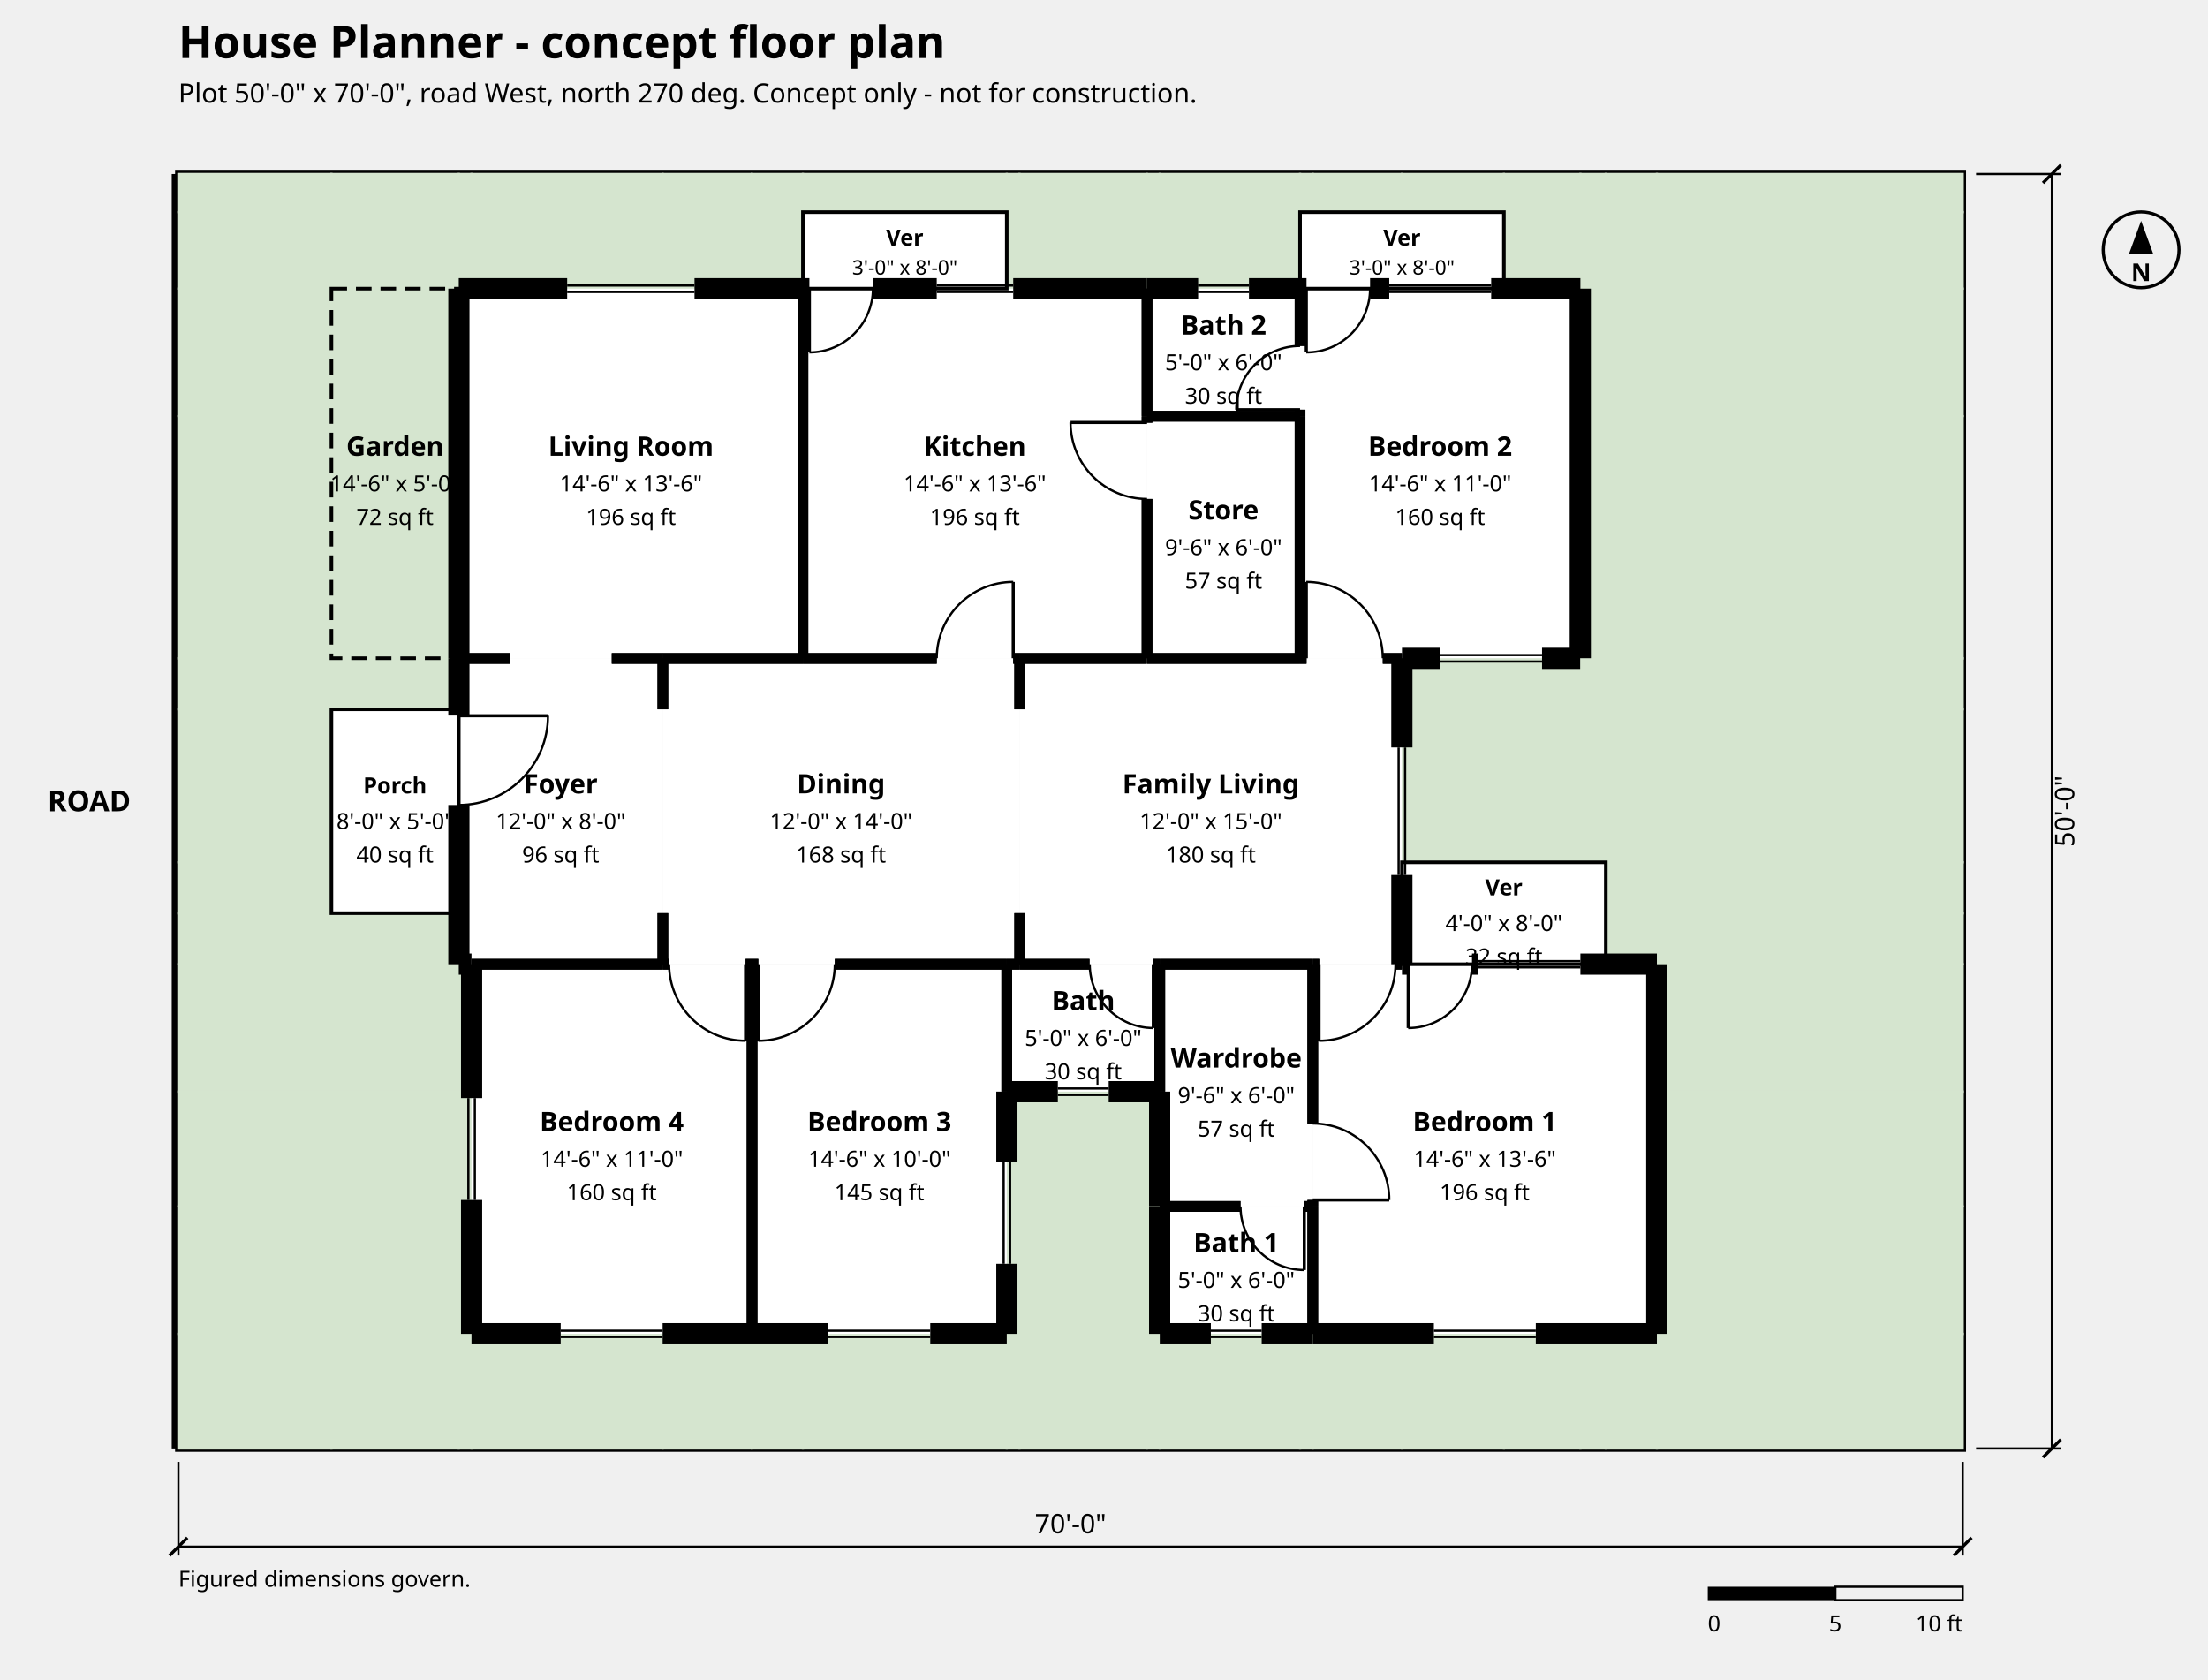
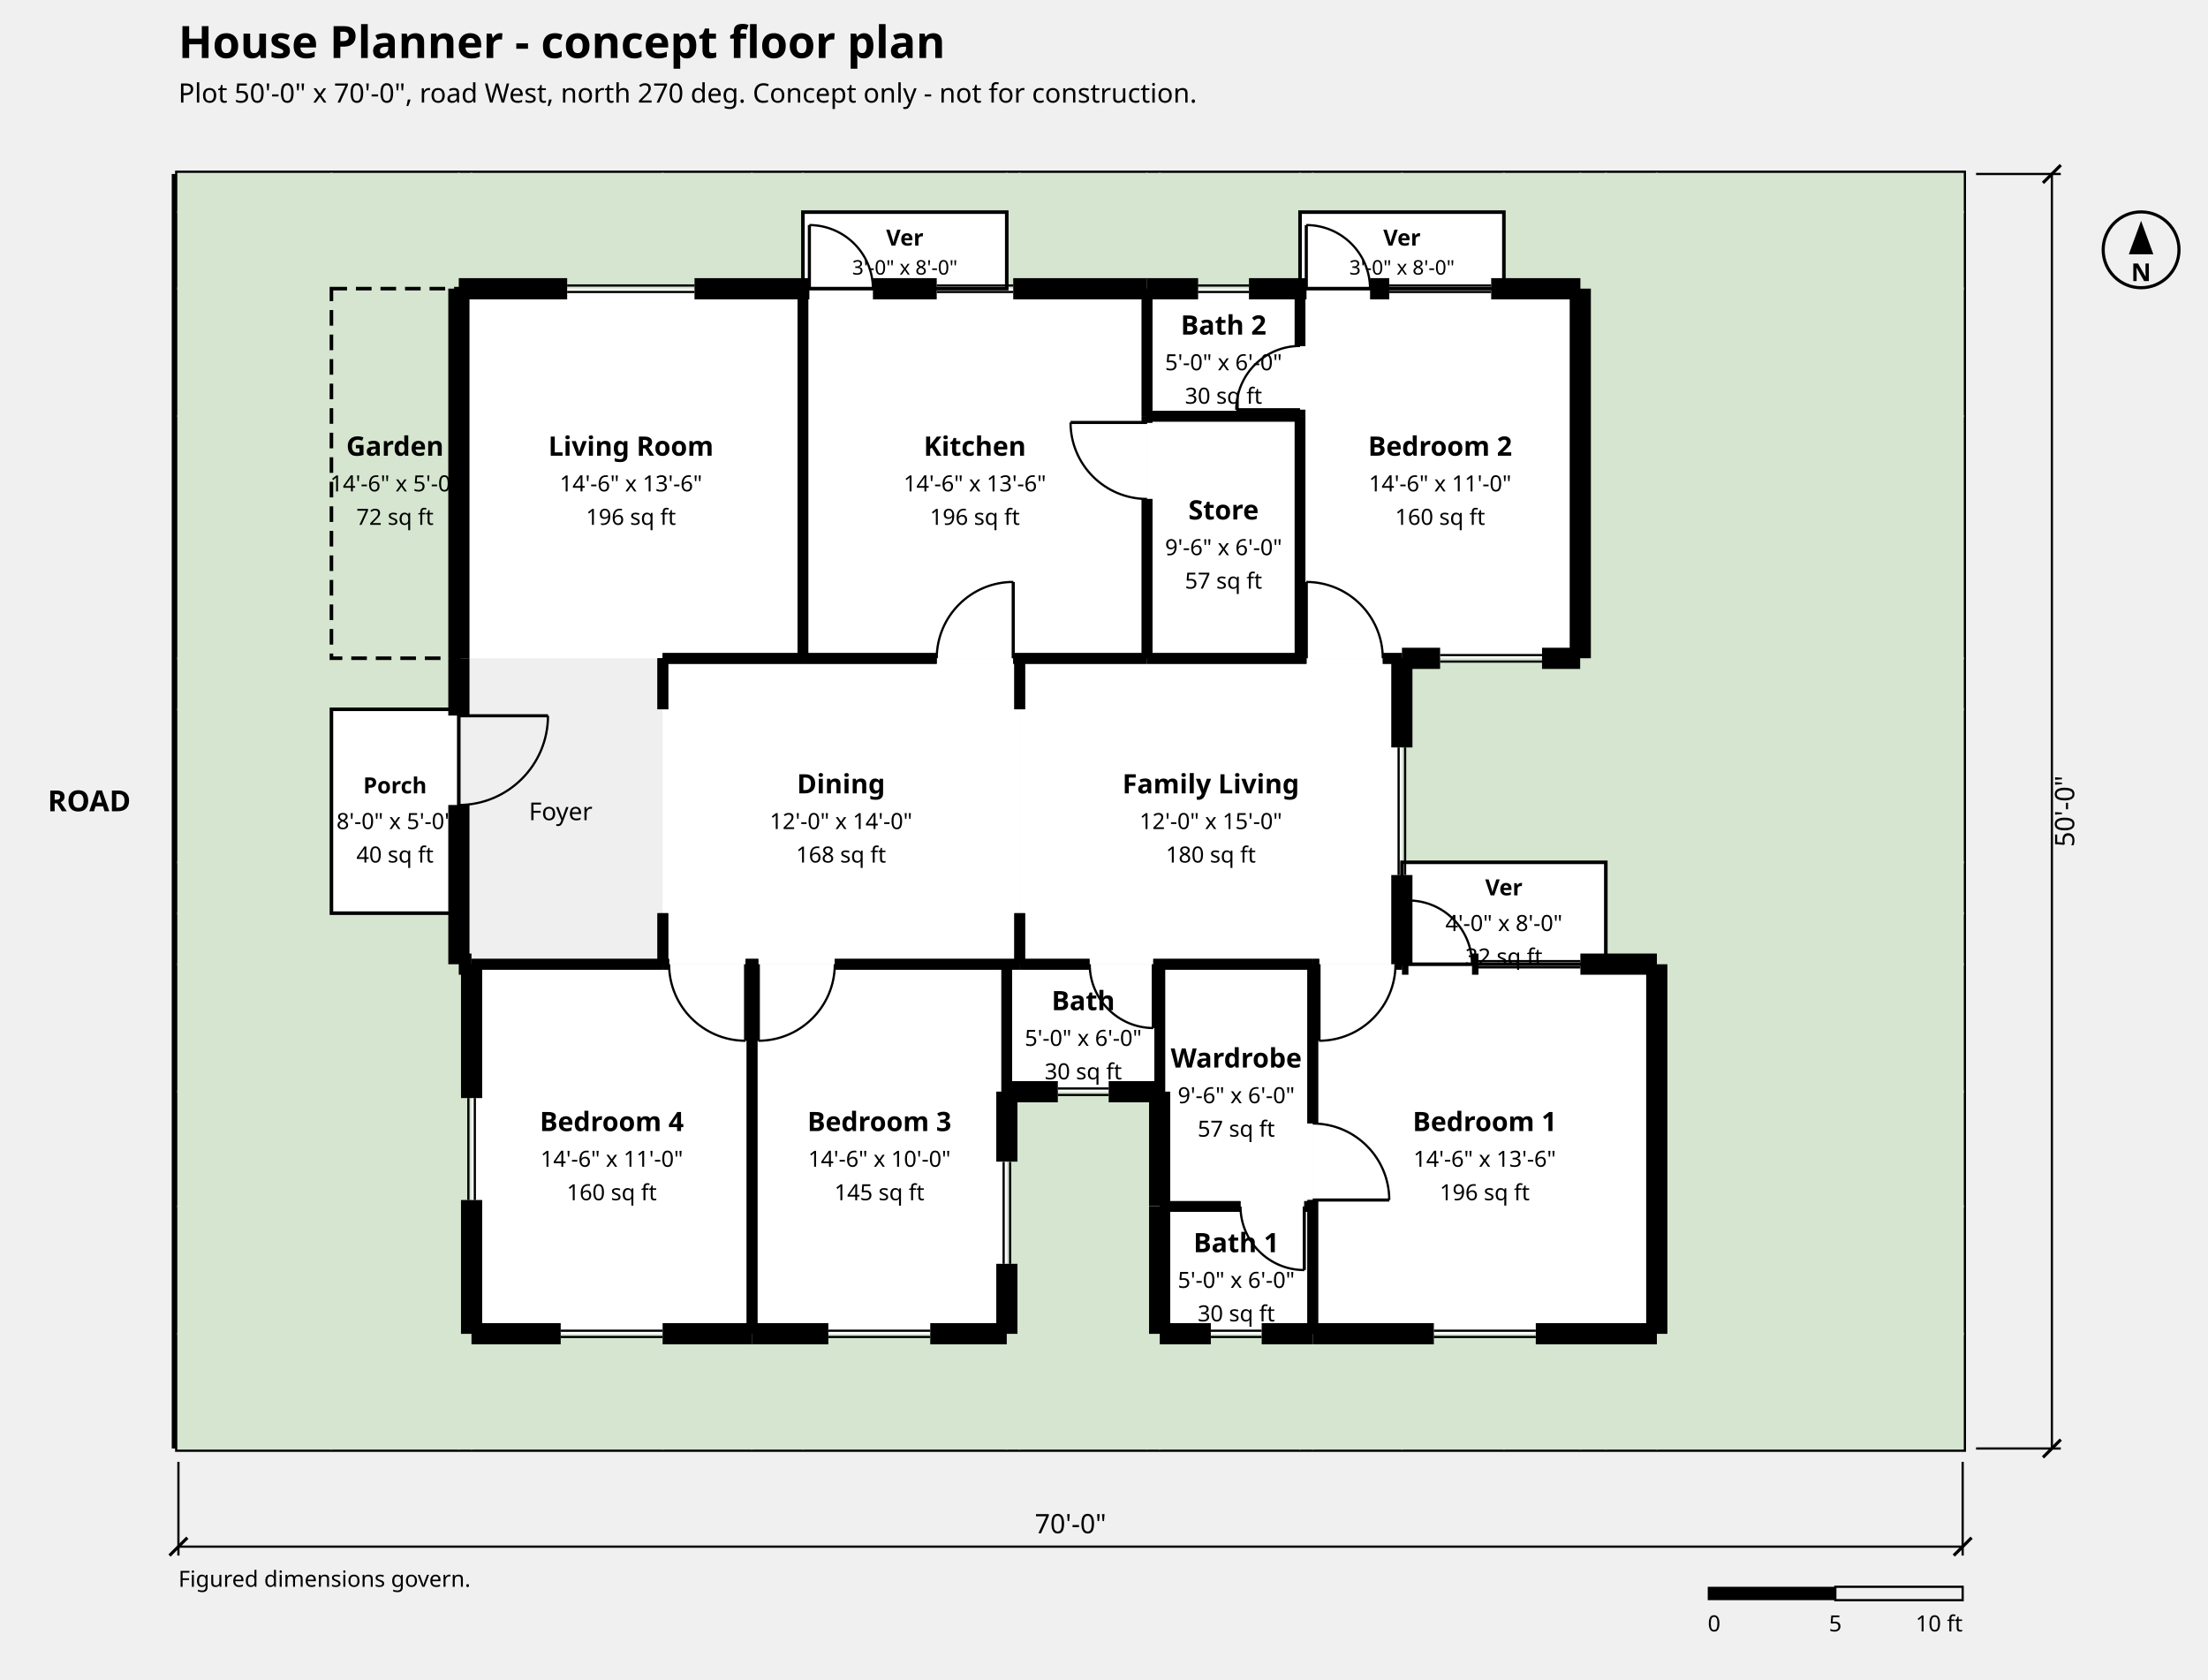
<svg xmlns="http://www.w3.org/2000/svg" viewBox="0 0 990 753" style="width:100%;height:auto;max-width:960px;background:#fff" font-family="sans-serif">
  <text x="80" y="26" font-size="20" font-weight="bold">House Planner - concept floor plan</text>
  <text x="80" y="46" font-size="12">Plot 50'-0" x 70'-0", road West, north 270 deg. Concept only - not for construction.</text>
  <rect x="80.0" y="78.0" width="800.0" height="571.4" fill="none" stroke="#000" stroke-width="3" />
  <rect x="148.6" y="95.1" width="685.7" height="537.1" fill="none" stroke="#000" stroke-width="1.2" stroke-dasharray="7 4" />
  <text x="152.6" y="109.1" font-size="10">setback line</text>
  <line x1="80.0" y1="78.0" x2="80.0" y2="649.4" stroke="#000" stroke-width="6" />
  <text x="40.0" y="363.7" font-size="13" font-weight="bold" text-anchor="middle">ROAD</text>
  <rect x="79.5" y="77.5" width="69.6" height="18.1" fill="#d5e5cf" stroke="none" />
  <rect x="148.1" y="77.5" width="58.1" height="18.1" fill="#d5e5cf" stroke="none" />
  <rect x="205.2" y="77.5" width="6.7" height="18.1" fill="#d5e5cf" stroke="none" />
  <rect x="210.9" y="77.5" width="86.7" height="18.1" fill="#d5e5cf" stroke="none" />
  <rect x="296.6" y="77.5" width="41.0" height="18.1" fill="#d5e5cf" stroke="none" />
  <rect x="336.6" y="77.5" width="23.9" height="18.1" fill="#d5e5cf" stroke="none" />
  <rect x="359.5" y="77.5" width="92.4" height="18.1" fill="#d5e5cf" stroke="none" />
  <rect x="450.9" y="77.5" width="6.7" height="18.1" fill="#d5e5cf" stroke="none" />
  <rect x="456.6" y="77.5" width="58.1" height="18.1" fill="#d5e5cf" stroke="none" />
  <rect x="513.8" y="77.5" width="6.7" height="18.1" fill="#d5e5cf" stroke="none" />
  <rect x="519.5" y="77.5" width="63.9" height="18.1" fill="#d5e5cf" stroke="none" />
  <rect x="582.4" y="77.5" width="6.7" height="18.1" fill="#d5e5cf" stroke="none" />
  <rect x="588.1" y="77.5" width="41.0" height="18.1" fill="#d5e5cf" stroke="none" />
  <rect x="628.1" y="77.5" width="46.7" height="18.1" fill="#d5e5cf" stroke="none" />
  <rect x="673.8" y="77.5" width="35.3" height="18.1" fill="#d5e5cf" stroke="none" />
  <rect x="708.1" y="77.5" width="12.4" height="18.1" fill="#d5e5cf" stroke="none" />
  <rect x="719.5" y="77.5" width="23.9" height="18.1" fill="#d5e5cf" stroke="none" />
  <rect x="742.4" y="77.5" width="138.1" height="18.1" fill="#d5e5cf" stroke="none" />
  <rect x="79.5" y="94.6" width="69.6" height="35.3" fill="#d5e5cf" stroke="none" />
  <rect x="148.1" y="94.6" width="58.1" height="35.3" fill="#d5e5cf" stroke="none" />
  <rect x="205.2" y="94.6" width="6.7" height="35.3" fill="#d5e5cf" stroke="none" />
  <rect x="210.9" y="94.6" width="86.7" height="35.3" fill="#d5e5cf" stroke="none" />
  <rect x="296.6" y="94.6" width="41.0" height="35.3" fill="#d5e5cf" stroke="none" />
  <rect x="336.6" y="94.6" width="23.9" height="35.3" fill="#d5e5cf" stroke="none" />
  <rect x="450.9" y="94.6" width="6.7" height="35.3" fill="#d5e5cf" stroke="none" />
  <rect x="456.6" y="94.6" width="58.1" height="35.3" fill="#d5e5cf" stroke="none" />
  <rect x="513.8" y="94.6" width="6.7" height="35.3" fill="#d5e5cf" stroke="none" />
  <rect x="519.5" y="94.6" width="63.9" height="35.3" fill="#d5e5cf" stroke="none" />
  <rect x="673.8" y="94.6" width="35.3" height="35.3" fill="#d5e5cf" stroke="none" />
  <rect x="708.1" y="94.6" width="12.4" height="35.3" fill="#d5e5cf" stroke="none" />
  <rect x="719.5" y="94.6" width="23.9" height="35.3" fill="#d5e5cf" stroke="none" />
  <rect x="742.4" y="94.6" width="138.1" height="35.3" fill="#d5e5cf" stroke="none" />
  <rect x="79.5" y="128.9" width="69.6" height="58.1" fill="#d5e5cf" stroke="none" />
  <rect x="708.1" y="128.9" width="12.4" height="58.1" fill="#d5e5cf" stroke="none" />
  <rect x="719.5" y="128.9" width="23.9" height="58.1" fill="#d5e5cf" stroke="none" />
  <rect x="742.4" y="128.9" width="138.1" height="58.1" fill="#d5e5cf" stroke="none" />
  <rect x="79.5" y="186.1" width="69.6" height="109.6" fill="#d5e5cf" stroke="none" />
  <rect x="708.1" y="186.1" width="12.4" height="109.6" fill="#d5e5cf" stroke="none" />
  <rect x="719.5" y="186.1" width="23.9" height="109.6" fill="#d5e5cf" stroke="none" />
  <rect x="742.4" y="186.1" width="138.1" height="109.6" fill="#d5e5cf" stroke="none" />
  <rect x="79.5" y="294.6" width="69.6" height="23.9" fill="#d5e5cf" stroke="none" />
  <rect x="148.1" y="294.6" width="58.1" height="23.9" fill="#d5e5cf" stroke="none" />
  <rect x="628.1" y="294.6" width="46.7" height="23.9" fill="#d5e5cf" stroke="none" />
  <rect x="673.8" y="294.6" width="35.3" height="23.9" fill="#d5e5cf" stroke="none" />
  <rect x="708.1" y="294.6" width="12.4" height="23.9" fill="#d5e5cf" stroke="none" />
  <rect x="719.5" y="294.6" width="23.9" height="23.9" fill="#d5e5cf" stroke="none" />
  <rect x="742.4" y="294.6" width="138.1" height="23.9" fill="#d5e5cf" stroke="none" />
  <rect x="79.5" y="317.5" width="69.6" height="69.6" fill="#d5e5cf" stroke="none" />
  <rect x="628.1" y="317.5" width="46.7" height="69.6" fill="#d5e5cf" stroke="none" />
  <rect x="673.8" y="317.5" width="35.3" height="69.6" fill="#d5e5cf" stroke="none" />
  <rect x="708.1" y="317.5" width="12.4" height="69.6" fill="#d5e5cf" stroke="none" />
  <rect x="719.5" y="317.5" width="23.9" height="69.6" fill="#d5e5cf" stroke="none" />
  <rect x="742.4" y="317.5" width="138.1" height="69.6" fill="#d5e5cf" stroke="none" />
  <rect x="79.5" y="386.1" width="69.6" height="23.9" fill="#d5e5cf" stroke="none" />
  <rect x="719.5" y="386.1" width="23.9" height="23.9" fill="#d5e5cf" stroke="none" />
  <rect x="742.4" y="386.1" width="138.1" height="23.9" fill="#d5e5cf" stroke="none" />
  <rect x="79.5" y="408.9" width="69.6" height="23.9" fill="#d5e5cf" stroke="none" />
  <rect x="148.1" y="408.9" width="58.1" height="23.9" fill="#d5e5cf" stroke="none" />
  <rect x="719.5" y="408.9" width="23.9" height="23.9" fill="#d5e5cf" stroke="none" />
  <rect x="742.4" y="408.9" width="138.1" height="23.9" fill="#d5e5cf" stroke="none" />
  <rect x="79.5" y="431.8" width="69.6" height="58.1" fill="#d5e5cf" stroke="none" />
  <rect x="148.1" y="431.8" width="58.1" height="58.1" fill="#d5e5cf" stroke="none" />
  <rect x="205.2" y="431.8" width="6.7" height="58.1" fill="#d5e5cf" stroke="none" />
  <rect x="742.4" y="431.8" width="138.1" height="58.1" fill="#d5e5cf" stroke="none" />
  <rect x="79.5" y="488.9" width="69.6" height="52.4" fill="#d5e5cf" stroke="none" />
  <rect x="148.1" y="488.9" width="58.1" height="52.4" fill="#d5e5cf" stroke="none" />
  <rect x="205.2" y="488.9" width="6.7" height="52.4" fill="#d5e5cf" stroke="none" />
  <rect x="450.9" y="488.9" width="6.7" height="52.4" fill="#d5e5cf" stroke="none" />
  <rect x="456.6" y="488.9" width="58.1" height="52.4" fill="#d5e5cf" stroke="none" />
  <rect x="513.8" y="488.9" width="6.7" height="52.4" fill="#d5e5cf" stroke="none" />
  <rect x="742.4" y="488.9" width="138.1" height="52.4" fill="#d5e5cf" stroke="none" />
  <rect x="79.5" y="540.4" width="69.6" height="58.1" fill="#d5e5cf" stroke="none" />
  <rect x="148.1" y="540.4" width="58.1" height="58.1" fill="#d5e5cf" stroke="none" />
  <rect x="205.2" y="540.4" width="6.7" height="58.1" fill="#d5e5cf" stroke="none" />
  <rect x="450.9" y="540.4" width="6.7" height="58.1" fill="#d5e5cf" stroke="none" />
  <rect x="456.6" y="540.4" width="58.1" height="58.1" fill="#d5e5cf" stroke="none" />
  <rect x="513.8" y="540.4" width="6.7" height="58.1" fill="#d5e5cf" stroke="none" />
  <rect x="742.4" y="540.4" width="138.1" height="58.1" fill="#d5e5cf" stroke="none" />
  <rect x="79.5" y="597.5" width="69.6" height="52.4" fill="#d5e5cf" stroke="none" />
  <rect x="148.1" y="597.5" width="58.1" height="52.4" fill="#d5e5cf" stroke="none" />
  <rect x="205.2" y="597.5" width="6.7" height="52.4" fill="#d5e5cf" stroke="none" />
  <rect x="210.9" y="597.5" width="86.7" height="52.4" fill="#d5e5cf" stroke="none" />
  <rect x="296.6" y="597.5" width="41.0" height="52.4" fill="#d5e5cf" stroke="none" />
  <rect x="336.6" y="597.5" width="23.9" height="52.4" fill="#d5e5cf" stroke="none" />
  <rect x="359.5" y="597.5" width="92.4" height="52.4" fill="#d5e5cf" stroke="none" />
  <rect x="450.9" y="597.5" width="6.7" height="52.4" fill="#d5e5cf" stroke="none" />
  <rect x="456.6" y="597.5" width="58.1" height="52.4" fill="#d5e5cf" stroke="none" />
  <rect x="513.8" y="597.5" width="6.7" height="52.4" fill="#d5e5cf" stroke="none" />
  <rect x="519.5" y="597.5" width="63.9" height="52.4" fill="#d5e5cf" stroke="none" />
  <rect x="582.4" y="597.5" width="6.7" height="52.4" fill="#d5e5cf" stroke="none" />
  <rect x="588.1" y="597.5" width="41.0" height="52.4" fill="#d5e5cf" stroke="none" />
  <rect x="628.1" y="597.5" width="46.7" height="52.4" fill="#d5e5cf" stroke="none" />
  <rect x="673.8" y="597.5" width="35.3" height="52.4" fill="#d5e5cf" stroke="none" />
  <rect x="708.1" y="597.5" width="12.4" height="52.4" fill="#d5e5cf" stroke="none" />
  <rect x="719.5" y="597.5" width="23.9" height="52.4" fill="#d5e5cf" stroke="none" />
  <rect x="742.4" y="597.5" width="138.1" height="52.4" fill="#d5e5cf" stroke="none" />
  <g>
-     <rect x="205.7" y="295.1" width="91.4" height="137.1" fill="#fff" stroke="none" />
-     <text x="251.4" y="355.7" font-size="12" font-weight="bold" text-anchor="middle">Foyer</text>
-     <text x="251.4" y="371.7" font-size="10" text-anchor="middle">12'-0" x 8'-0"</text>
-     <text x="251.4" y="386.7" font-size="10" text-anchor="middle">96 sq ft</text>
+     <rect x="205.7" y="295.1" width="91.4" height="137.1" fill="#efefef" stroke="none" />
+     <text x="251.4" y="367.7" font-size="11" text-anchor="middle">Foyer</text>
  </g>
  <g>
    <rect x="297.1" y="295.1" width="160.0" height="137.1" fill="#fff" stroke="none" />
    <text x="377.1" y="355.7" font-size="12" font-weight="bold" text-anchor="middle">Dining</text>
    <text x="377.1" y="371.7" font-size="10" text-anchor="middle">12'-0" x 14'-0"</text>
    <text x="377.1" y="386.7" font-size="10" text-anchor="middle">168 sq ft</text>
  </g>
  <g>
    <rect x="457.1" y="295.1" width="171.4" height="137.1" fill="#fff" stroke="none" />
    <text x="542.9" y="355.7" font-size="12" font-weight="bold" text-anchor="middle">Family Living</text>
    <text x="542.9" y="371.7" font-size="10" text-anchor="middle">12'-0" x 15'-0"</text>
    <text x="542.9" y="386.7" font-size="10" text-anchor="middle">180 sq ft</text>
  </g>
  <g>
    <rect x="582.9" y="129.4" width="125.7" height="165.7" fill="#fff" stroke="none" />
    <text x="645.7" y="204.3" font-size="12" font-weight="bold" text-anchor="middle">Bedroom 2</text>
    <text x="645.7" y="220.3" font-size="10" text-anchor="middle">14'-6" x 11'-0"</text>
    <text x="645.7" y="235.3" font-size="10" text-anchor="middle">160 sq ft</text>
  </g>
  <g>
    <rect x="514.3" y="129.4" width="68.6" height="57.1" fill="#fff" stroke="none" />
    <text x="548.6" y="150.0" font-size="12" font-weight="bold" text-anchor="middle">Bath 2</text>
    <text x="548.6" y="166.0" font-size="10" text-anchor="middle">5'-0" x 6'-0"</text>
    <text x="548.6" y="181.0" font-size="10" text-anchor="middle">30 sq ft</text>
  </g>
  <g>
    <rect x="514.3" y="186.6" width="68.6" height="108.6" fill="#fff" stroke="none" />
    <text x="548.6" y="232.9" font-size="12" font-weight="bold" text-anchor="middle">Store</text>
    <text x="548.6" y="248.9" font-size="10" text-anchor="middle">9'-6" x 6'-0"</text>
    <text x="548.6" y="263.9" font-size="10" text-anchor="middle">57 sq ft</text>
  </g>
  <g>
    <rect x="360.0" y="129.4" width="154.3" height="165.7" fill="#fff" stroke="none" />
    <text x="437.1" y="204.3" font-size="12" font-weight="bold" text-anchor="middle">Kitchen</text>
    <text x="437.1" y="220.3" font-size="10" text-anchor="middle">14'-6" x 13'-6"</text>
    <text x="437.1" y="235.3" font-size="10" text-anchor="middle">196 sq ft</text>
  </g>
  <g>
    <rect x="205.7" y="129.4" width="154.3" height="165.7" fill="#fff" stroke="none" />
    <text x="282.9" y="204.3" font-size="12" font-weight="bold" text-anchor="middle">Living Room</text>
    <text x="282.9" y="220.3" font-size="10" text-anchor="middle">14'-6" x 13'-6"</text>
    <text x="282.9" y="235.3" font-size="10" text-anchor="middle">196 sq ft</text>
  </g>
  <g>
    <rect x="588.6" y="432.3" width="154.3" height="165.7" fill="#fff" stroke="none" />
    <text x="665.7" y="507.1" font-size="12" font-weight="bold" text-anchor="middle">Bedroom 1</text>
    <text x="665.7" y="523.1" font-size="10" text-anchor="middle">14'-6" x 13'-6"</text>
    <text x="665.7" y="538.1" font-size="10" text-anchor="middle">196 sq ft</text>
  </g>
  <g>
    <rect x="520.0" y="540.9" width="68.6" height="57.1" fill="#fff" stroke="none" />
    <text x="554.3" y="561.4" font-size="12" font-weight="bold" text-anchor="middle">Bath 1</text>
    <text x="554.3" y="577.4" font-size="10" text-anchor="middle">5'-0" x 6'-0"</text>
    <text x="554.3" y="592.4" font-size="10" text-anchor="middle">30 sq ft</text>
  </g>
  <g>
    <rect x="520.0" y="432.3" width="68.6" height="108.6" fill="#fff" stroke="none" />
    <text x="554.3" y="478.6" font-size="12" font-weight="bold" text-anchor="middle">Wardrobe</text>
    <text x="554.3" y="494.6" font-size="10" text-anchor="middle">9'-6" x 6'-0"</text>
    <text x="554.3" y="509.6" font-size="10" text-anchor="middle">57 sq ft</text>
  </g>
  <g>
    <rect x="451.4" y="432.3" width="68.6" height="57.1" fill="#fff" stroke="none" />
    <text x="485.7" y="452.9" font-size="12" font-weight="bold" text-anchor="middle">Bath</text>
    <text x="485.7" y="468.9" font-size="10" text-anchor="middle">5'-0" x 6'-0"</text>
    <text x="485.7" y="483.9" font-size="10" text-anchor="middle">30 sq ft</text>
  </g>
  <g>
    <rect x="337.1" y="432.3" width="114.3" height="165.7" fill="#fff" stroke="none" />
    <text x="394.3" y="507.1" font-size="12" font-weight="bold" text-anchor="middle">Bedroom 3</text>
    <text x="394.3" y="523.1" font-size="10" text-anchor="middle">14'-6" x 10'-0"</text>
    <text x="394.3" y="538.1" font-size="10" text-anchor="middle">145 sq ft</text>
  </g>
  <g>
    <rect x="211.4" y="432.3" width="125.7" height="165.7" fill="#fff" stroke="none" />
    <text x="274.3" y="507.1" font-size="12" font-weight="bold" text-anchor="middle">Bedroom 4</text>
    <text x="274.3" y="523.1" font-size="10" text-anchor="middle">14'-6" x 11'-0"</text>
    <text x="274.3" y="538.1" font-size="10" text-anchor="middle">160 sq ft</text>
  </g>
  <g>
    <rect x="148.6" y="129.4" width="57.1" height="165.7" fill="#d5e5cf" stroke="#000" stroke-width="1.6" stroke-dasharray="7 4" />
    <text x="177.1" y="204.3" font-size="12" font-weight="bold" text-anchor="middle">Garden</text>
    <text x="177.1" y="220.3" font-size="10" text-anchor="middle">14'-6" x 5'-0"</text>
    <text x="177.1" y="235.3" font-size="10" text-anchor="middle">72 sq ft</text>
  </g>
  <g>
    <rect x="148.6" y="318.0" width="57.1" height="91.4" fill="#fff" stroke="#000" stroke-width="1.6" />
    <text x="177.1" y="355.7" font-size="10" font-weight="bold" text-anchor="middle">Porch</text>
    <text x="177.1" y="371.7" font-size="10" text-anchor="middle">8'-0" x 5'-0"</text>
    <text x="177.1" y="386.7" font-size="10" text-anchor="middle">40 sq ft</text>
  </g>
  <g>
    <rect x="582.9" y="95.1" width="91.4" height="34.3" fill="#fff" stroke="#000" stroke-width="1.6" />
    <text x="628.6" y="110.1" font-size="10" font-weight="bold" text-anchor="middle">Ver</text>
    <text x="628.6" y="123.1" font-size="9" text-anchor="middle">3'-0" x 8'-0"</text>
  </g>
  <g>
    <rect x="628.6" y="386.6" width="91.4" height="45.7" fill="#fff" stroke="#000" stroke-width="1.6" />
    <text x="674.3" y="401.4" font-size="10" font-weight="bold" text-anchor="middle">Ver</text>
    <text x="674.3" y="417.4" font-size="10" text-anchor="middle">4'-0" x 8'-0"</text>
    <text x="674.3" y="432.4" font-size="10" text-anchor="middle">32 sq ft</text>
  </g>
  <g>
    <rect x="360.0" y="95.1" width="91.4" height="34.3" fill="#fff" stroke="#000" stroke-width="1.6" />
    <text x="405.7" y="110.1" font-size="10" font-weight="bold" text-anchor="middle">Ver</text>
    <text x="405.7" y="123.1" font-size="9" text-anchor="middle">3'-0" x 8'-0"</text>
  </g>
  <rect x="294.8" y="295.1" width="4.8" height="22.9" fill="#000" stroke="none" />
  <rect x="294.8" y="409.4" width="4.8" height="22.9" fill="#000" stroke="none" />
  <rect x="201.0" y="295.1" width="9.5" height="25.7" fill="#000" stroke="none" />
  <rect x="201.0" y="360.9" width="9.5" height="71.4" fill="#000" stroke="none" />
  <rect x="205.7" y="427.5" width="5.7" height="9.5" fill="#000" stroke="none" />
  <rect x="211.4" y="429.9" width="85.7" height="4.8" fill="#000" stroke="none" />
-   <rect x="205.7" y="292.8" width="22.9" height="4.8" fill="#000" stroke="none" />
-   <rect x="274.3" y="292.8" width="22.9" height="4.8" fill="#000" stroke="none" />
  <rect x="454.8" y="295.1" width="4.8" height="22.9" fill="#000" stroke="none" />
  <rect x="454.8" y="409.4" width="4.8" height="22.9" fill="#000" stroke="none" />
  <rect x="294.8" y="295.1" width="4.8" height="22.9" fill="#000" stroke="none" />
  <rect x="294.8" y="409.4" width="4.8" height="22.9" fill="#000" stroke="none" />
  <rect x="451.4" y="429.9" width="5.7" height="4.8" fill="#000" stroke="none" />
  <rect x="337.1" y="429.9" width="2.9" height="4.8" fill="#000" stroke="none" />
  <rect x="374.3" y="429.9" width="77.1" height="4.8" fill="#000" stroke="none" />
  <rect x="297.1" y="429.9" width="2.9" height="4.8" fill="#000" stroke="none" />
  <rect x="334.3" y="429.9" width="2.9" height="4.8" fill="#000" stroke="none" />
  <rect x="360.0" y="292.8" width="60.0" height="4.8" fill="#000" stroke="none" />
  <rect x="454.3" y="292.8" width="2.9" height="4.8" fill="#000" stroke="none" />
  <rect x="297.1" y="292.8" width="62.9" height="4.8" fill="#000" stroke="none" />
  <rect x="623.8" y="295.1" width="9.5" height="40.0" fill="#000" stroke="none" />
  <rect x="623.8" y="392.3" width="9.5" height="40.0" fill="#000" stroke="none" />
  <rect x="454.8" y="295.1" width="4.8" height="22.9" fill="#000" stroke="none" />
  <rect x="454.8" y="409.4" width="4.8" height="22.9" fill="#000" stroke="none" />
  <rect x="588.6" y="429.9" width="2.9" height="4.8" fill="#000" stroke="none" />
  <rect x="625.7" y="429.9" width="2.9" height="4.8" fill="#000" stroke="none" />
  <rect x="520.0" y="429.9" width="68.6" height="4.8" fill="#000" stroke="none" />
  <rect x="457.1" y="429.9" width="31.4" height="4.8" fill="#000" stroke="none" />
  <rect x="517.1" y="429.9" width="2.9" height="4.8" fill="#000" stroke="none" />
  <rect x="582.9" y="292.8" width="2.9" height="4.8" fill="#000" stroke="none" />
  <rect x="620.0" y="292.8" width="8.6" height="4.8" fill="#000" stroke="none" />
  <rect x="514.3" y="292.8" width="68.6" height="4.8" fill="#000" stroke="none" />
  <rect x="457.1" y="292.8" width="57.1" height="4.8" fill="#000" stroke="none" />
  <rect x="703.8" y="129.4" width="9.5" height="165.7" fill="#000" stroke="none" />
  <rect x="580.5" y="129.4" width="4.8" height="25.7" fill="#000" stroke="none" />
  <rect x="580.5" y="183.7" width="4.8" height="2.9" fill="#000" stroke="none" />
  <rect x="580.5" y="186.6" width="4.8" height="108.6" fill="#000" stroke="none" />
  <rect x="628.6" y="290.4" width="17.1" height="9.5" fill="#000" stroke="none" />
  <rect x="691.4" y="290.4" width="17.1" height="9.5" fill="#000" stroke="none" />
  <rect x="582.9" y="292.8" width="2.9" height="4.8" fill="#000" stroke="none" />
  <rect x="620.0" y="292.8" width="8.6" height="4.8" fill="#000" stroke="none" />
  <rect x="582.9" y="124.7" width="2.9" height="9.5" fill="#000" stroke="none" />
  <rect x="614.3" y="124.7" width="8.6" height="9.5" fill="#000" stroke="none" />
  <rect x="668.6" y="124.7" width="40.0" height="9.5" fill="#000" stroke="none" />
  <rect x="580.5" y="129.4" width="4.8" height="25.7" fill="#000" stroke="none" />
  <rect x="580.5" y="183.7" width="4.8" height="2.9" fill="#000" stroke="none" />
  <rect x="511.9" y="129.4" width="4.8" height="57.1" fill="#000" stroke="none" />
  <rect x="514.3" y="184.2" width="68.6" height="4.8" fill="#000" stroke="none" />
  <rect x="514.3" y="124.7" width="22.9" height="9.5" fill="#000" stroke="none" />
  <rect x="560.0" y="124.7" width="22.9" height="9.5" fill="#000" stroke="none" />
  <rect x="580.5" y="186.6" width="4.8" height="108.6" fill="#000" stroke="none" />
  <rect x="511.9" y="186.6" width="4.8" height="2.9" fill="#000" stroke="none" />
  <rect x="511.9" y="223.7" width="4.8" height="71.4" fill="#000" stroke="none" />
  <rect x="514.3" y="292.8" width="68.6" height="4.8" fill="#000" stroke="none" />
  <rect x="514.3" y="184.2" width="68.6" height="4.8" fill="#000" stroke="none" />
  <rect x="511.9" y="129.4" width="4.8" height="57.1" fill="#000" stroke="none" />
  <rect x="511.9" y="186.6" width="4.8" height="2.9" fill="#000" stroke="none" />
  <rect x="511.9" y="223.7" width="4.8" height="71.4" fill="#000" stroke="none" />
  <rect x="357.6" y="129.4" width="4.8" height="165.7" fill="#000" stroke="none" />
  <rect x="360.0" y="292.8" width="60.0" height="4.8" fill="#000" stroke="none" />
  <rect x="454.3" y="292.8" width="2.9" height="4.8" fill="#000" stroke="none" />
  <rect x="457.1" y="292.8" width="57.1" height="4.8" fill="#000" stroke="none" />
  <rect x="360.0" y="124.7" width="2.9" height="9.5" fill="#000" stroke="none" />
  <rect x="391.4" y="124.7" width="28.6" height="9.5" fill="#000" stroke="none" />
  <rect x="454.3" y="124.7" width="60.0" height="9.5" fill="#000" stroke="none" />
  <rect x="357.6" y="129.4" width="4.8" height="165.7" fill="#000" stroke="none" />
  <rect x="201.0" y="129.4" width="9.5" height="165.7" fill="#000" stroke="none" />
  <rect x="297.1" y="292.8" width="62.9" height="4.8" fill="#000" stroke="none" />
-   <rect x="205.7" y="292.8" width="22.9" height="4.8" fill="#000" stroke="none" />
-   <rect x="274.3" y="292.8" width="22.9" height="4.8" fill="#000" stroke="none" />
  <rect x="205.7" y="124.7" width="48.6" height="9.5" fill="#000" stroke="none" />
  <rect x="311.4" y="124.7" width="48.6" height="9.5" fill="#000" stroke="none" />
  <rect x="738.1" y="432.3" width="9.5" height="165.7" fill="#000" stroke="none" />
  <rect x="586.2" y="540.9" width="4.8" height="57.1" fill="#000" stroke="none" />
  <rect x="586.2" y="432.3" width="4.8" height="71.4" fill="#000" stroke="none" />
  <rect x="586.2" y="538.0" width="4.8" height="2.9" fill="#000" stroke="none" />
  <rect x="588.6" y="593.2" width="54.3" height="9.5" fill="#000" stroke="none" />
  <rect x="688.6" y="593.2" width="54.3" height="9.5" fill="#000" stroke="none" />
  <rect x="628.6" y="427.5" width="2.9" height="9.5" fill="#000" stroke="none" />
  <rect x="660.0" y="427.5" width="2.9" height="9.5" fill="#000" stroke="none" />
  <rect x="708.6" y="427.5" width="34.3" height="9.5" fill="#000" stroke="none" />
  <rect x="588.6" y="429.9" width="2.9" height="4.8" fill="#000" stroke="none" />
  <rect x="625.7" y="429.9" width="2.9" height="4.8" fill="#000" stroke="none" />
  <rect x="586.2" y="540.9" width="4.8" height="57.1" fill="#000" stroke="none" />
  <rect x="515.2" y="540.9" width="9.5" height="57.1" fill="#000" stroke="none" />
  <rect x="520.0" y="593.2" width="22.9" height="9.5" fill="#000" stroke="none" />
  <rect x="565.7" y="593.2" width="22.9" height="9.5" fill="#000" stroke="none" />
  <rect x="520.0" y="538.5" width="36.2" height="4.8" fill="#000" stroke="none" />
  <rect x="584.8" y="538.5" width="3.8" height="4.8" fill="#000" stroke="none" />
  <rect x="586.2" y="432.3" width="4.8" height="71.4" fill="#000" stroke="none" />
  <rect x="586.2" y="538.0" width="4.8" height="2.9" fill="#000" stroke="none" />
  <rect x="515.2" y="489.4" width="9.5" height="51.4" fill="#000" stroke="none" />
  <rect x="517.6" y="432.3" width="4.8" height="57.1" fill="#000" stroke="none" />
  <rect x="520.0" y="538.5" width="36.2" height="4.8" fill="#000" stroke="none" />
  <rect x="584.8" y="538.5" width="3.8" height="4.8" fill="#000" stroke="none" />
  <rect x="520.0" y="429.9" width="68.6" height="4.8" fill="#000" stroke="none" />
  <rect x="517.6" y="432.3" width="4.8" height="57.1" fill="#000" stroke="none" />
  <rect x="449.0" y="432.3" width="4.8" height="57.1" fill="#000" stroke="none" />
  <rect x="451.4" y="484.7" width="22.9" height="9.5" fill="#000" stroke="none" />
  <rect x="497.1" y="484.7" width="22.9" height="9.5" fill="#000" stroke="none" />
  <rect x="451.4" y="429.9" width="5.7" height="4.8" fill="#000" stroke="none" />
  <rect x="457.1" y="429.9" width="31.4" height="4.8" fill="#000" stroke="none" />
  <rect x="517.1" y="429.9" width="2.9" height="4.8" fill="#000" stroke="none" />
  <rect x="446.7" y="489.4" width="9.5" height="31.4" fill="#000" stroke="none" />
  <rect x="446.7" y="566.6" width="9.5" height="31.4" fill="#000" stroke="none" />
  <rect x="449.0" y="432.3" width="4.8" height="57.1" fill="#000" stroke="none" />
  <rect x="334.8" y="432.3" width="4.8" height="165.7" fill="#000" stroke="none" />
  <rect x="337.1" y="593.2" width="34.3" height="9.5" fill="#000" stroke="none" />
  <rect x="417.1" y="593.2" width="34.3" height="9.5" fill="#000" stroke="none" />
  <rect x="337.1" y="429.9" width="2.9" height="4.8" fill="#000" stroke="none" />
  <rect x="374.3" y="429.9" width="77.1" height="4.8" fill="#000" stroke="none" />
  <rect x="334.8" y="432.3" width="4.8" height="165.7" fill="#000" stroke="none" />
  <rect x="206.7" y="432.3" width="9.5" height="60.0" fill="#000" stroke="none" />
  <rect x="206.7" y="538.0" width="9.5" height="60.0" fill="#000" stroke="none" />
  <rect x="211.4" y="593.2" width="40.0" height="9.5" fill="#000" stroke="none" />
  <rect x="297.1" y="593.2" width="40.0" height="9.5" fill="#000" stroke="none" />
  <rect x="211.4" y="429.9" width="85.7" height="4.8" fill="#000" stroke="none" />
  <rect x="297.1" y="429.9" width="2.9" height="4.8" fill="#000" stroke="none" />
  <rect x="334.3" y="429.9" width="2.9" height="4.8" fill="#000" stroke="none" />
  <line x1="205.7" y1="320.9" x2="245.7" y2="320.9" stroke="#000" stroke-width="1.4" />
  <path d="M 245.7 320.9 A 40.0 40.0 0 0 1 205.7 360.9" fill="none" stroke="#000" stroke-width="1" />
  <line x1="585.7" y1="295.1" x2="585.7" y2="260.9" stroke="#000" stroke-width="1.4" />
  <path d="M 585.7 260.9 A 34.3 34.3 0 0 1 620.0 295.1" fill="none" stroke="#000" stroke-width="1" />
  <line x1="591.4" y1="432.3" x2="591.4" y2="466.6" stroke="#000" stroke-width="1.4" />
  <path d="M 591.4 466.6 A 34.3 34.3 0 0 0 625.7 432.3" fill="none" stroke="#000" stroke-width="1" />
  <line x1="340.0" y1="432.3" x2="340.0" y2="466.6" stroke="#000" stroke-width="1.4" />
  <path d="M 340.0 466.6 A 34.3 34.3 0 0 0 374.3 432.3" fill="none" stroke="#000" stroke-width="1" />
  <line x1="334.3" y1="432.3" x2="334.3" y2="466.6" stroke="#000" stroke-width="1.4" />
  <path d="M 334.3 466.6 A 34.3 34.3 0 0 1 300.0 432.3" fill="none" stroke="#000" stroke-width="1" />
  <line x1="454.3" y1="295.1" x2="454.3" y2="260.9" stroke="#000" stroke-width="1.4" />
  <path d="M 454.3 260.9 A 34.3 34.3 0 0 0 420.0 295.1" fill="none" stroke="#000" stroke-width="1" />
-   <line x1="362.9" y1="129.4" x2="362.9" y2="158.0" stroke="#000" stroke-width="1.4" />
-   <path d="M 362.9 158.0 A 28.6 28.6 0 0 0 391.4 129.4" fill="none" stroke="#000" stroke-width="1" />
+   <line x1="362.9" y1="129.4" x2="362.9" y2="100.9" stroke="#000" stroke-width="1.4" />
+   <path d="M 362.9 100.9 A 28.6 28.6 0 0 1 391.4 129.4" fill="none" stroke="#000" stroke-width="1" />
  <line x1="514.3" y1="189.4" x2="480.0" y2="189.4" stroke="#000" stroke-width="1.4" />
  <path d="M 480.0 189.4 A 34.3 34.3 0 0 0 514.3 223.7" fill="none" stroke="#000" stroke-width="1" />
  <line x1="588.6" y1="538.0" x2="622.9" y2="538.0" stroke="#000" stroke-width="1.4" />
  <path d="M 622.9 538.0 A 34.3 34.3 0 0 0 588.6 503.7" fill="none" stroke="#000" stroke-width="1" />
  <line x1="582.9" y1="183.7" x2="554.3" y2="183.7" stroke="#000" stroke-width="1.4" />
  <path d="M 554.3 183.7 A 28.6 28.6 0 0 1 582.9 155.1" fill="none" stroke="#000" stroke-width="1" />
  <line x1="584.8" y1="540.9" x2="584.8" y2="569.4" stroke="#000" stroke-width="1.4" />
  <path d="M 584.8 569.4 A 28.6 28.6 0 0 1 556.2 540.9" fill="none" stroke="#000" stroke-width="1" />
  <line x1="517.1" y1="432.3" x2="517.1" y2="460.9" stroke="#000" stroke-width="1.4" />
  <path d="M 517.1 460.9 A 28.6 28.6 0 0 1 488.6 432.3" fill="none" stroke="#000" stroke-width="1" />
-   <line x1="585.7" y1="129.4" x2="585.7" y2="158.0" stroke="#000" stroke-width="1.4" />
-   <path d="M 585.7 158.0 A 28.6 28.6 0 0 0 614.3 129.4" fill="none" stroke="#000" stroke-width="1" />
-   <line x1="631.4" y1="432.3" x2="631.4" y2="460.9" stroke="#000" stroke-width="1.4" />
-   <path d="M 631.4 460.9 A 28.6 28.6 0 0 0 660.0 432.3" fill="none" stroke="#000" stroke-width="1" />
+   <line x1="585.7" y1="129.4" x2="585.7" y2="100.9" stroke="#000" stroke-width="1.4" />
+   <path d="M 585.7 100.9 A 28.6 28.6 0 0 1 614.3 129.4" fill="none" stroke="#000" stroke-width="1" />
+   <line x1="631.4" y1="432.3" x2="631.4" y2="403.7" stroke="#000" stroke-width="1.4" />
+   <path d="M 631.4 403.7 A 28.6 28.6 0 0 1 660.0 432.3" fill="none" stroke="#000" stroke-width="1" />
  <line x1="622.9" y1="130.9" x2="668.6" y2="130.9" stroke="#000" stroke-width="1" />
  <line x1="622.9" y1="128.0" x2="668.6" y2="128.0" stroke="#000" stroke-width="1" />
  <line x1="645.7" y1="296.6" x2="691.4" y2="296.6" stroke="#000" stroke-width="1" />
  <line x1="645.7" y1="293.7" x2="691.4" y2="293.7" stroke="#000" stroke-width="1" />
  <line x1="662.9" y1="433.7" x2="708.6" y2="433.7" stroke="#000" stroke-width="1" />
  <line x1="662.9" y1="430.9" x2="708.6" y2="430.9" stroke="#000" stroke-width="1" />
  <line x1="642.9" y1="599.4" x2="688.6" y2="599.4" stroke="#000" stroke-width="1" />
  <line x1="642.9" y1="596.6" x2="688.6" y2="596.6" stroke="#000" stroke-width="1" />
  <line x1="371.4" y1="599.4" x2="417.1" y2="599.4" stroke="#000" stroke-width="1" />
  <line x1="371.4" y1="596.6" x2="417.1" y2="596.6" stroke="#000" stroke-width="1" />
  <line x1="450.0" y1="520.9" x2="450.0" y2="566.6" stroke="#000" stroke-width="1" />
  <line x1="452.9" y1="520.9" x2="452.9" y2="566.6" stroke="#000" stroke-width="1" />
  <line x1="210.0" y1="492.3" x2="210.0" y2="538.0" stroke="#000" stroke-width="1" />
  <line x1="212.9" y1="492.3" x2="212.9" y2="538.0" stroke="#000" stroke-width="1" />
  <line x1="251.4" y1="599.4" x2="297.1" y2="599.4" stroke="#000" stroke-width="1" />
  <line x1="251.4" y1="596.6" x2="297.1" y2="596.6" stroke="#000" stroke-width="1" />
  <line x1="254.3" y1="130.9" x2="311.4" y2="130.9" stroke="#000" stroke-width="1" />
  <line x1="254.3" y1="128.0" x2="311.4" y2="128.0" stroke="#000" stroke-width="1" />
  <line x1="627.1" y1="335.1" x2="627.1" y2="392.3" stroke="#000" stroke-width="1" />
  <line x1="630.0" y1="335.1" x2="630.0" y2="392.3" stroke="#000" stroke-width="1" />
  <line x1="420.0" y1="130.9" x2="454.3" y2="130.9" stroke="#000" stroke-width="1" />
  <line x1="420.0" y1="128.0" x2="454.3" y2="128.0" stroke="#000" stroke-width="1" />
  <line x1="537.1" y1="130.9" x2="560.0" y2="130.9" stroke="#000" stroke-width="1" />
  <line x1="537.1" y1="128.0" x2="560.0" y2="128.0" stroke="#000" stroke-width="1" />
  <line x1="542.9" y1="599.4" x2="565.7" y2="599.4" stroke="#000" stroke-width="1" />
  <line x1="542.9" y1="596.6" x2="565.7" y2="596.6" stroke="#000" stroke-width="1" />
  <line x1="474.3" y1="490.9" x2="497.1" y2="490.9" stroke="#000" stroke-width="1" />
  <line x1="474.3" y1="488.0" x2="497.1" y2="488.0" stroke="#000" stroke-width="1" />
  <line x1="886.0" y1="78.0" x2="924.0" y2="78.0" stroke="#000" stroke-width="1" />
  <line x1="886.0" y1="649.4" x2="924.0" y2="649.4" stroke="#000" stroke-width="1" />
  <line x1="920.0" y1="78.0" x2="920.0" y2="649.4" stroke="#000" stroke-width="1" />
  <line x1="916.0" y1="82.0" x2="924.0" y2="74.0" stroke="#000" stroke-width="1.4" />
  <line x1="916.0" y1="653.4" x2="924.0" y2="645.4" stroke="#000" stroke-width="1.4" />
  <text x="930.0" y="363.7" font-size="12" text-anchor="middle" transform="rotate(-90 930.0 363.7)">50'-0"</text>
  <line x1="80.0" y1="655.4" x2="80.0" y2="697.4" stroke="#000" stroke-width="1" />
  <line x1="880.0" y1="655.4" x2="880.0" y2="697.4" stroke="#000" stroke-width="1" />
  <line x1="80.0" y1="693.4" x2="880.0" y2="693.4" stroke="#000" stroke-width="1" />
  <line x1="76.0" y1="697.4" x2="84.0" y2="689.4" stroke="#000" stroke-width="1.4" />
  <line x1="876.0" y1="697.4" x2="884.0" y2="689.4" stroke="#000" stroke-width="1.4" />
  <text x="480.0" y="687.4" font-size="12" text-anchor="middle">70'-0"</text>
  <g>
    <circle cx="960.0" cy="112.0" r="17" fill="none" stroke="#000" stroke-width="1.4" />
    <polygon points="960.0,99.0 954.5,114.0 965.5,114.0" fill="#000" />
    <text x="960.0" y="126.0" font-size="11" font-weight="bold" text-anchor="middle">N</text>
  </g>
  <g>
    <rect x="765.7" y="711.4" width="57.1" height="6" fill="#000" />
    <rect x="822.9" y="711.4" width="57.1" height="6" fill="none" stroke="#000" stroke-width="1" />
    <text x="765.7" y="731.4" font-size="10">0</text>
    <text x="822.9" y="731.4" font-size="10" text-anchor="middle">5</text>
    <text x="880.0" y="731.4" font-size="10" text-anchor="end">10 ft</text>
  </g>
  <text x="80.0" y="711.4" font-size="10">Figured dimensions govern.</text>
</svg>
